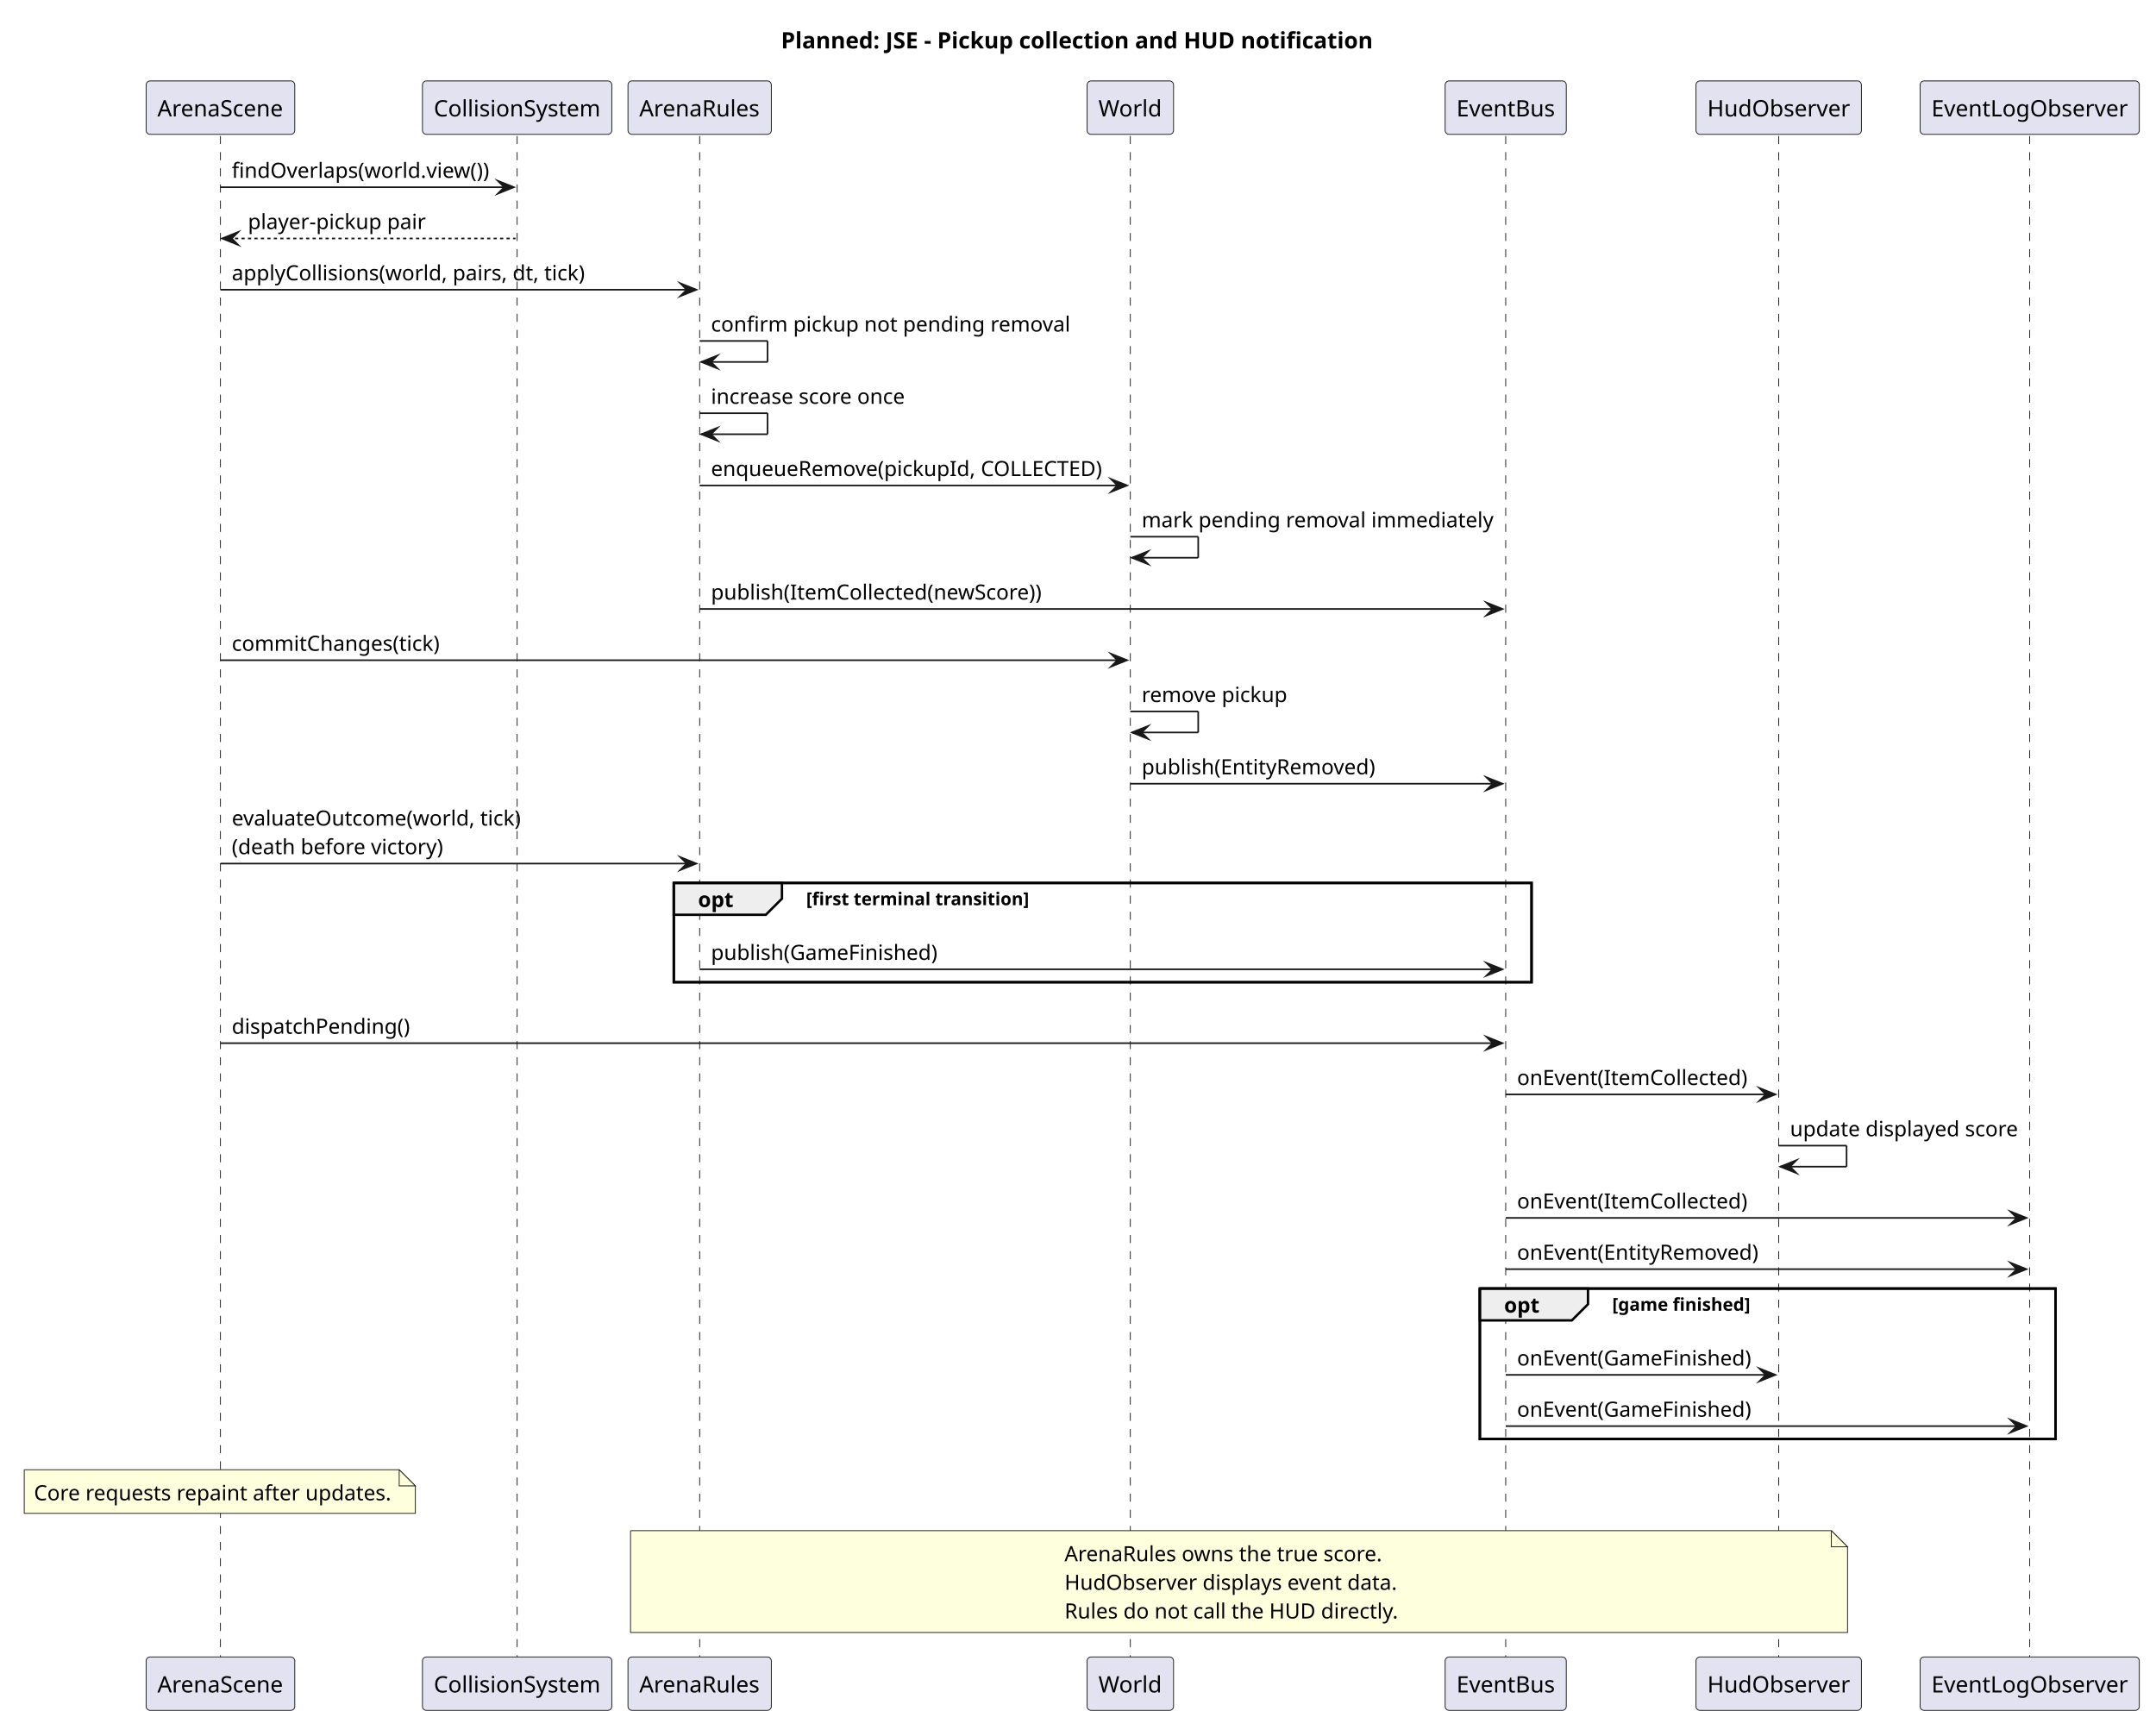
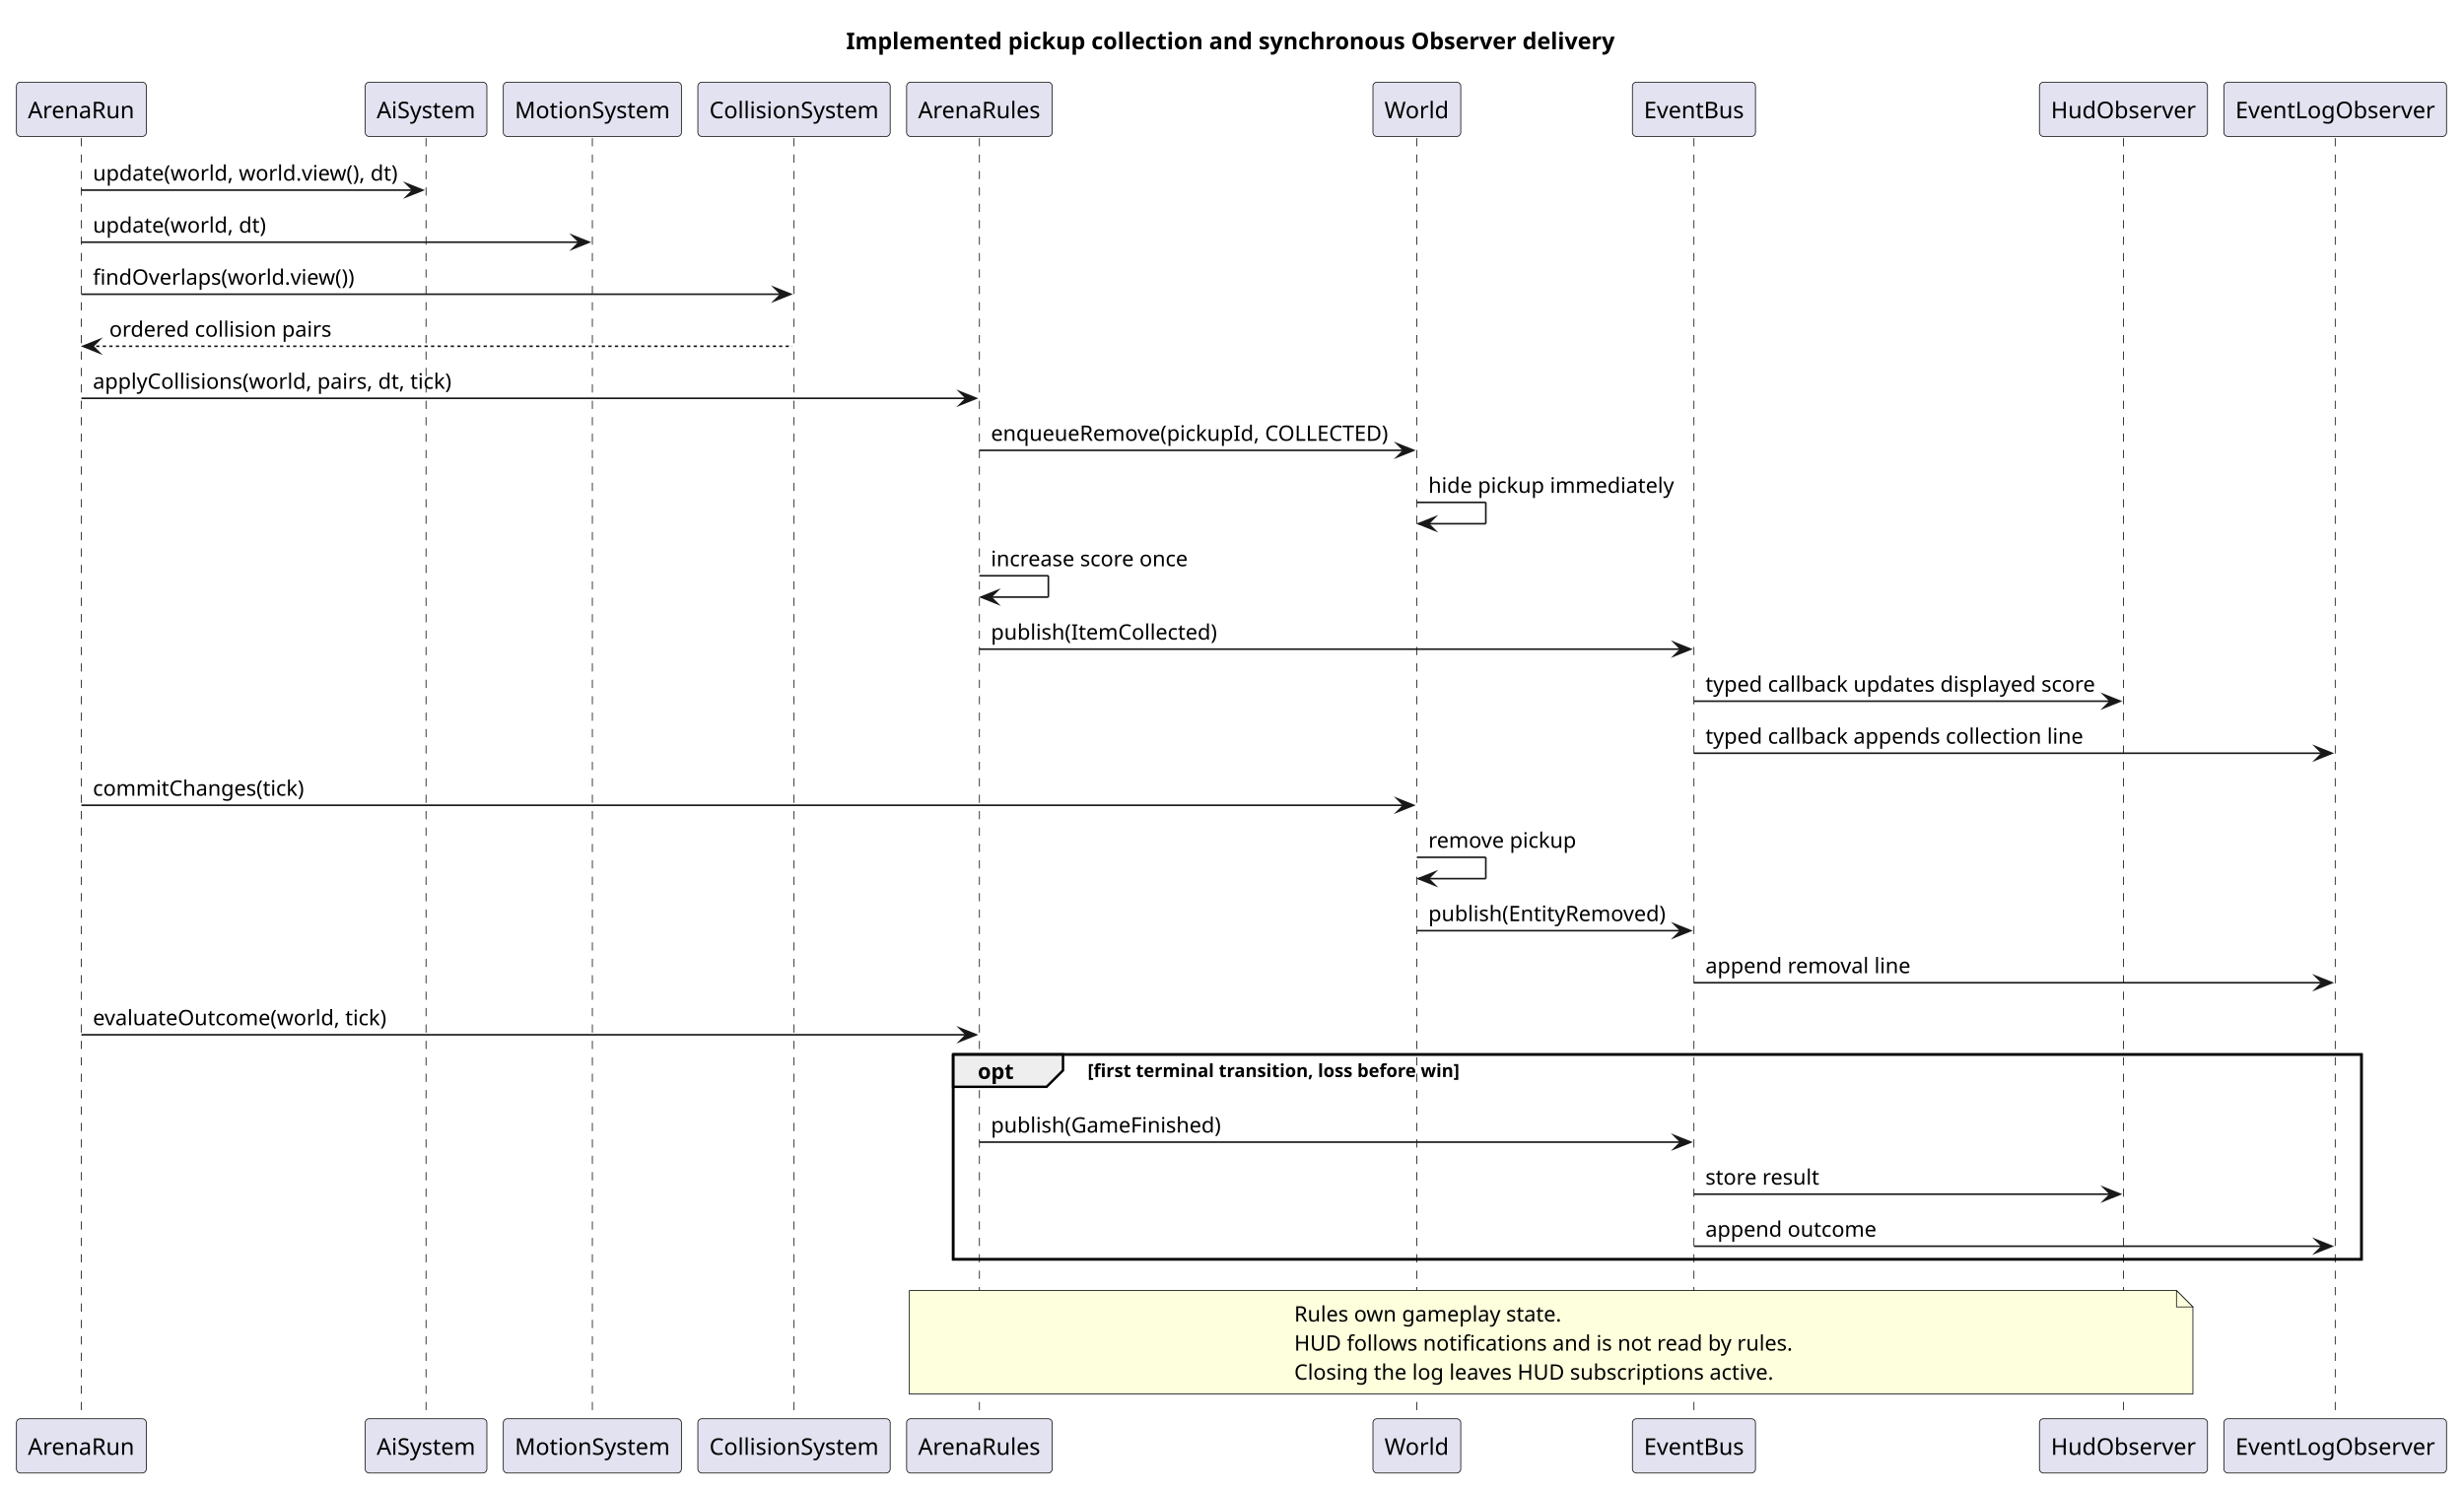
- <svg xmlns="http://www.w3.org/2000/svg" version="1.1" data-diagram-type="SEQUENCE" style="width:1334px;height:1070px;background:#FFFFFF;" width="1334px" height="1070px" viewBox="0 0 1334 1070" zoomAndPan="magnify" preserveAspectRatio="none" contentStyleType="text/css">
+ <svg xmlns="http://www.w3.org/2000/svg" version="1.1" data-diagram-type="SEQUENCE" style="width:1501px;height:909px;background:#FFFFFF;" width="1501px" height="909px" viewBox="0 0 1501 909" zoomAndPan="magnify" preserveAspectRatio="none" contentStyleType="text/css">
  <defs />
  <g font-family="sans-serif" lengthAdjust="spacing">
    <g class="title" data-source-line="1">
-       <text x="483.226" y="29.966" fill="#000" font-size="14" textLength="366.225" font-weight="700">Planned: JSE - Pickup collection and HUD notification</text>
+       <text x="515.421" y="29.966" fill="#000" font-size="14" textLength="468.522" font-weight="700">Implemented pickup collection and synchronous Observer delivery</text>
    </g>
-     <rect x="416.906" y="546.314" width="530.733" height="61.412" fill="none" style="stroke:#000;stroke-width:1.5;" />
-     <rect x="915.64" y="797.256" width="356.221" height="93.118" fill="none" style="stroke:#000;stroke-width:1.5;" />
+     <rect x="580.633" y="642.432" width="857.916" height="124.824" fill="none" style="stroke:#000;stroke-width:1.5;" />
    <g>
-       <rect x="132.897" y="84.136" width="8" height="941.062" fill="#000" fill-opacity="0" />
-       <line x1="136.397" y1="84.136" x2="136.397" y2="1025.198" style="stroke:#181818;stroke-width:0.5;stroke-dasharray:5,5;" />
+       <rect x="46.071" y="84.136" width="8" height="780.238" fill="#000" fill-opacity="0" />
+       <line x1="49.571" y1="84.136" x2="49.571" y2="864.374" style="stroke:#181818;stroke-width:0.5;stroke-dasharray:5,5;" />
    </g>
    <g>
-       <rect x="316.472" y="84.136" width="8" height="941.062" fill="#000" fill-opacity="0" />
-       <line x1="319.972" y1="84.136" x2="319.972" y2="1025.198" style="stroke:#181818;stroke-width:0.5;stroke-dasharray:5,5;" />
+       <rect x="256.023" y="84.136" width="8" height="780.238" fill="#000" fill-opacity="0" />
+       <line x1="259.523" y1="84.136" x2="259.523" y2="864.374" style="stroke:#181818;stroke-width:0.5;stroke-dasharray:5,5;" />
    </g>
    <g>
-       <rect x="429.406" y="84.136" width="8" height="941.062" fill="#000" fill-opacity="0" />
-       <line x1="432.906" y1="84.136" x2="432.906" y2="1025.198" style="stroke:#181818;stroke-width:0.5;stroke-dasharray:5,5;" />
+       <rect x="357.352" y="84.136" width="8" height="780.238" fill="#000" fill-opacity="0" />
+       <line x1="360.852" y1="84.136" x2="360.852" y2="864.374" style="stroke:#181818;stroke-width:0.5;stroke-dasharray:5,5;" />
    </g>
    <g>
-       <rect x="695.883" y="84.136" width="8" height="941.062" fill="#000" fill-opacity="0" />
-       <line x1="699.383" y1="84.136" x2="699.383" y2="1025.198" style="stroke:#181818;stroke-width:0.5;stroke-dasharray:5,5;" />
+       <rect x="480.198" y="84.136" width="8" height="780.238" fill="#000" fill-opacity="0" />
+       <line x1="483.698" y1="84.136" x2="483.698" y2="864.374" style="stroke:#181818;stroke-width:0.5;stroke-dasharray:5,5;" />
    </g>
    <g>
-       <rect x="928.14" y="84.136" width="8" height="941.062" fill="#000" fill-opacity="0" />
-       <line x1="931.64" y1="84.136" x2="931.64" y2="1025.198" style="stroke:#181818;stroke-width:0.5;stroke-dasharray:5,5;" />
+       <rect x="593.133" y="84.136" width="8" height="780.238" fill="#000" fill-opacity="0" />
+       <line x1="596.633" y1="84.136" x2="596.633" y2="864.374" style="stroke:#181818;stroke-width:0.5;stroke-dasharray:5,5;" />
    </g>
    <g>
-       <rect x="1097.051" y="84.136" width="8" height="941.062" fill="#000" fill-opacity="0" />
-       <line x1="1100.551" y1="84.136" x2="1100.551" y2="1025.198" style="stroke:#181818;stroke-width:0.5;stroke-dasharray:5,5;" />
+       <rect x="859.609" y="84.136" width="8" height="780.238" fill="#000" fill-opacity="0" />
+       <line x1="863.109" y1="84.136" x2="863.109" y2="864.374" style="stroke:#181818;stroke-width:0.5;stroke-dasharray:5,5;" />
    </g>
    <g>
-       <rect x="1252.361" y="84.136" width="8" height="941.062" fill="#000" fill-opacity="0" />
-       <line x1="1255.861" y1="84.136" x2="1255.861" y2="1025.198" style="stroke:#181818;stroke-width:0.5;stroke-dasharray:5,5;" />
+       <rect x="1028.403" y="84.136" width="8" height="780.238" fill="#000" fill-opacity="0" />
+       <line x1="1031.903" y1="84.136" x2="1031.903" y2="864.374" style="stroke:#181818;stroke-width:0.5;stroke-dasharray:5,5;" />
    </g>
-     <rect x="90.407" y="50.068" width="91.98" height="33.068" fill="#E2E2F0" style="stroke:#181818;stroke-width:0.5;" rx="2.5" ry="2.5" />
-     <text x="97.407" y="72.034" fill="#000" font-size="14" textLength="77.98">ArenaScene</text>
-     <rect x="261.389" y="50.068" width="117.166" height="33.068" fill="#E2E2F0" style="stroke:#181818;stroke-width:0.5;" rx="2.5" ry="2.5" />
-     <text x="268.389" y="72.034" fill="#000" font-size="14" textLength="103.166">CollisionSystem</text>
-     <rect x="388.555" y="50.068" width="88.704" height="33.068" fill="#E2E2F0" style="stroke:#181818;stroke-width:0.5;" rx="2.5" ry="2.5" />
-     <text x="395.555" y="72.034" fill="#000" font-size="14" textLength="74.704">ArenaRules</text>
-     <rect x="672.636" y="50.068" width="53.494" height="33.068" fill="#E2E2F0" style="stroke:#181818;stroke-width:0.5;" rx="2.5" ry="2.5" />
-     <text x="679.636" y="72.034" fill="#000" font-size="14" textLength="39.494">World</text>
-     <rect x="894.162" y="50.068" width="74.956" height="33.068" fill="#E2E2F0" style="stroke:#181818;stroke-width:0.5;" rx="2.5" ry="2.5" />
-     <text x="901.162" y="72.034" fill="#000" font-size="14" textLength="60.956">EventBus</text>
-     <rect x="1049.374" y="50.068" width="102.354" height="33.068" fill="#E2E2F0" style="stroke:#181818;stroke-width:0.5;" rx="2.5" ry="2.5" />
-     <text x="1056.374" y="72.034" fill="#000" font-size="14" textLength="88.354">HudObserver</text>
-     <rect x="1188.045" y="50.068" width="135.632" height="33.068" fill="#E2E2F0" style="stroke:#181818;stroke-width:0.5;" rx="2.5" ry="2.5" />
-     <text x="1195.045" y="72.034" fill="#000" font-size="14" textLength="121.632">EventLogObserver</text>
-     <rect x="90.407" y="1025.198" width="91.98" height="33.068" fill="#E2E2F0" style="stroke:#181818;stroke-width:0.5;" rx="2.5" ry="2.5" />
-     <text x="97.407" y="1047.164" fill="#000" font-size="14" textLength="77.98">ArenaScene</text>
-     <rect x="261.389" y="1025.198" width="117.166" height="33.068" fill="#E2E2F0" style="stroke:#181818;stroke-width:0.5;" rx="2.5" ry="2.5" />
-     <text x="268.389" y="1047.164" fill="#000" font-size="14" textLength="103.166">CollisionSystem</text>
-     <rect x="388.555" y="1025.198" width="88.704" height="33.068" fill="#E2E2F0" style="stroke:#181818;stroke-width:0.5;" rx="2.5" ry="2.5" />
-     <text x="395.555" y="1047.164" fill="#000" font-size="14" textLength="74.704">ArenaRules</text>
-     <rect x="672.636" y="1025.198" width="53.494" height="33.068" fill="#E2E2F0" style="stroke:#181818;stroke-width:0.5;" rx="2.5" ry="2.5" />
-     <text x="679.636" y="1047.164" fill="#000" font-size="14" textLength="39.494">World</text>
-     <rect x="894.162" y="1025.198" width="74.956" height="33.068" fill="#E2E2F0" style="stroke:#181818;stroke-width:0.5;" rx="2.5" ry="2.5" />
-     <text x="901.162" y="1047.164" fill="#000" font-size="14" textLength="60.956">EventBus</text>
-     <rect x="1049.374" y="1025.198" width="102.354" height="33.068" fill="#E2E2F0" style="stroke:#181818;stroke-width:0.5;" rx="2.5" ry="2.5" />
-     <text x="1056.374" y="1047.164" fill="#000" font-size="14" textLength="88.354">HudObserver</text>
-     <rect x="1188.045" y="1025.198" width="135.632" height="33.068" fill="#E2E2F0" style="stroke:#181818;stroke-width:0.5;" rx="2.5" ry="2.5" />
-     <text x="1195.045" y="1047.164" fill="#000" font-size="14" textLength="121.632">EventLogObserver</text>
-     <polygon points="307.972,111.842,317.972,115.842,307.972,119.842,311.972,115.842" fill="#181818" style="stroke:#181818;stroke-width:1;stroke-linejoin:miter;stroke-miterlimit:10;" />
-     <line x1="136.397" y1="115.842" x2="313.972" y2="115.842" style="stroke:#181818;stroke-width:1;" />
-     <text x="143.397" y="110.033" fill="#000" font-size="13" textLength="159.575">findOverlaps(world.view())</text>
-     <polygon points="147.397,143.548,137.397,147.548,147.397,151.548,143.397,147.548" fill="#181818" style="stroke:#181818;stroke-width:1;stroke-linejoin:miter;stroke-miterlimit:10;" />
-     <line x1="141.397" y1="147.548" x2="318.972" y2="147.548" style="stroke:#181818;stroke-width:1;stroke-dasharray:2,2;" />
-     <text x="153.397" y="141.739" fill="#000" font-size="13" textLength="110.11">player-pickup pair</text>
-     <polygon points="420.906,175.254,430.906,179.254,420.906,183.254,424.906,179.254" fill="#181818" style="stroke:#181818;stroke-width:1;stroke-linejoin:miter;stroke-miterlimit:10;" />
-     <line x1="136.397" y1="179.254" x2="426.906" y2="179.254" style="stroke:#181818;stroke-width:1;" />
-     <text x="143.397" y="173.445" fill="#000" font-size="13" textLength="218.465">applyCollisions(world, pairs, dt, tick)</text>
-     <line x1="432.906" y1="210.96" x2="474.906" y2="210.96" style="stroke:#181818;stroke-width:1;" />
-     <line x1="474.906" y1="210.96" x2="474.906" y2="223.96" style="stroke:#181818;stroke-width:1;" />
-     <line x1="433.906" y1="223.96" x2="474.906" y2="223.96" style="stroke:#181818;stroke-width:1;" />
-     <polygon points="443.906,219.96,433.906,223.96,443.906,227.96,439.906,223.96" fill="#181818" style="stroke:#181818;stroke-width:1;stroke-linejoin:miter;stroke-miterlimit:10;" />
-     <text x="439.906" y="205.151" fill="#000" font-size="13" textLength="222.872">confirm pickup not pending removal</text>
-     <line x1="432.906" y1="255.666" x2="474.906" y2="255.666" style="stroke:#181818;stroke-width:1;" />
-     <line x1="474.906" y1="255.666" x2="474.906" y2="268.666" style="stroke:#181818;stroke-width:1;" />
-     <line x1="433.906" y1="268.666" x2="474.906" y2="268.666" style="stroke:#181818;stroke-width:1;" />
-     <polygon points="443.906,264.666,433.906,268.666,443.906,272.666,439.906,268.666" fill="#181818" style="stroke:#181818;stroke-width:1;stroke-linejoin:miter;stroke-miterlimit:10;" />
-     <text x="439.906" y="249.857" fill="#000" font-size="13" textLength="120.445">increase score once</text>
-     <polygon points="687.383,296.372,697.383,300.372,687.383,304.372,691.383,300.372" fill="#181818" style="stroke:#181818;stroke-width:1;stroke-linejoin:miter;stroke-miterlimit:10;" />
-     <line x1="432.906" y1="300.372" x2="693.383" y2="300.372" style="stroke:#181818;stroke-width:1;" />
-     <text x="439.906" y="294.563" fill="#000" font-size="13" textLength="242.476">enqueueRemove(pickupId, COLLECTED)</text>
-     <line x1="699.383" y1="332.078" x2="741.383" y2="332.078" style="stroke:#181818;stroke-width:1;" />
-     <line x1="741.383" y1="332.078" x2="741.383" y2="345.078" style="stroke:#181818;stroke-width:1;" />
-     <line x1="700.383" y1="345.078" x2="741.383" y2="345.078" style="stroke:#181818;stroke-width:1;" />
-     <polygon points="710.383,341.078,700.383,345.078,710.383,349.078,706.383,345.078" fill="#181818" style="stroke:#181818;stroke-width:1;stroke-linejoin:miter;stroke-miterlimit:10;" />
-     <text x="706.383" y="326.269" fill="#000" font-size="13" textLength="218.257">mark pending removal immediately</text>
-     <polygon points="919.64,372.784,929.64,376.784,919.64,380.784,923.64,376.784" fill="#181818" style="stroke:#181818;stroke-width:1;stroke-linejoin:miter;stroke-miterlimit:10;" />
-     <line x1="432.906" y1="376.784" x2="925.64" y2="376.784" style="stroke:#181818;stroke-width:1;" />
-     <text x="439.906" y="370.975" fill="#000" font-size="13" textLength="205.088">publish(ItemCollected(newScore))</text>
-     <polygon points="687.383,404.49,697.383,408.49,687.383,412.49,691.383,408.49" fill="#181818" style="stroke:#181818;stroke-width:1;stroke-linejoin:miter;stroke-miterlimit:10;" />
-     <line x1="136.397" y1="408.49" x2="693.383" y2="408.49" style="stroke:#181818;stroke-width:1;" />
-     <text x="143.397" y="402.681" fill="#000" font-size="13" textLength="128.622">commitChanges(tick)</text>
-     <line x1="699.383" y1="440.196" x2="741.383" y2="440.196" style="stroke:#181818;stroke-width:1;" />
-     <line x1="741.383" y1="440.196" x2="741.383" y2="453.196" style="stroke:#181818;stroke-width:1;" />
-     <line x1="700.383" y1="453.196" x2="741.383" y2="453.196" style="stroke:#181818;stroke-width:1;" />
-     <polygon points="710.383,449.196,700.383,453.196,710.383,457.196,706.383,453.196" fill="#181818" style="stroke:#181818;stroke-width:1;stroke-linejoin:miter;stroke-miterlimit:10;" />
-     <text x="706.383" y="434.387" fill="#000" font-size="13" textLength="90.597">remove pickup</text>
-     <polygon points="919.64,480.902,929.64,484.902,919.64,488.902,923.64,484.902" fill="#181818" style="stroke:#181818;stroke-width:1;stroke-linejoin:miter;stroke-miterlimit:10;" />
-     <line x1="699.383" y1="484.902" x2="925.64" y2="484.902" style="stroke:#181818;stroke-width:1;" />
-     <text x="706.383" y="479.093" fill="#000" font-size="13" textLength="144.794">publish(EntityRemoved)</text>
-     <polygon points="420.906,530.314,430.906,534.314,420.906,538.314,424.906,534.314" fill="#181818" style="stroke:#181818;stroke-width:1;stroke-linejoin:miter;stroke-miterlimit:10;" />
-     <line x1="136.397" y1="534.314" x2="426.906" y2="534.314" style="stroke:#181818;stroke-width:1;" />
-     <text x="143.397" y="510.799" fill="#000" font-size="13" textLength="179.101">evaluateOutcome(world, tick)</text>
-     <text x="143.397" y="528.505" fill="#000" font-size="13" textLength="131.027">(death before victory)</text>
-     <path d="M416.906,546.314 L483.824,546.314 L483.824,556.02 L473.824,566.02 L416.906,566.02 L416.906,546.314" style="stroke:#000;stroke-width:1.5;" fill="#EEE" />
-     <rect x="416.906" y="546.314" width="530.733" height="61.412" fill="none" style="stroke:#000;stroke-width:1.5;" />
-     <text x="431.906" y="561.211" fill="#000" font-size="13" textLength="21.918" font-weight="700">opt</text>
-     <text x="498.824" y="560.073" fill="#000" font-size="11" textLength="138.126" font-weight="700">[first terminal transition]</text>
-     <polygon points="919.64,595.726,929.64,599.726,919.64,603.726,923.64,599.726" fill="#181818" style="stroke:#181818;stroke-width:1;stroke-linejoin:miter;stroke-miterlimit:10;" />
-     <line x1="432.906" y1="599.726" x2="925.64" y2="599.726" style="stroke:#181818;stroke-width:1;" />
-     <text x="439.906" y="593.917" fill="#000" font-size="13" textLength="140.114">publish(GameFinished)</text>
-     <polygon points="919.64,641.432,929.64,645.432,919.64,649.432,923.64,645.432" fill="#181818" style="stroke:#181818;stroke-width:1;stroke-linejoin:miter;stroke-miterlimit:10;" />
-     <line x1="136.397" y1="645.432" x2="925.64" y2="645.432" style="stroke:#181818;stroke-width:1;" />
-     <text x="143.397" y="639.623" fill="#000" font-size="13" textLength="110.24">dispatchPending()</text>
-     <polygon points="1088.551,673.138,1098.551,677.138,1088.551,681.138,1092.551,677.138" fill="#181818" style="stroke:#181818;stroke-width:1;stroke-linejoin:miter;stroke-miterlimit:10;" />
-     <line x1="931.64" y1="677.138" x2="1094.551" y2="677.138" style="stroke:#181818;stroke-width:1;" />
-     <text x="938.64" y="671.329" fill="#000" font-size="13" textLength="142.558">onEvent(ItemCollected)</text>
-     <line x1="1100.551" y1="708.844" x2="1142.551" y2="708.844" style="stroke:#181818;stroke-width:1;" />
-     <line x1="1142.551" y1="708.844" x2="1142.551" y2="721.844" style="stroke:#181818;stroke-width:1;" />
-     <line x1="1101.551" y1="721.844" x2="1142.551" y2="721.844" style="stroke:#181818;stroke-width:1;" />
-     <polygon points="1111.551,717.844,1101.551,721.844,1111.551,725.844,1107.551,721.844" fill="#181818" style="stroke:#181818;stroke-width:1;stroke-linejoin:miter;stroke-miterlimit:10;" />
-     <text x="1107.551" y="703.035" fill="#000" font-size="13" textLength="141.31">update displayed score</text>
-     <polygon points="1243.861,749.55,1253.861,753.55,1243.861,757.55,1247.861,753.55" fill="#181818" style="stroke:#181818;stroke-width:1;stroke-linejoin:miter;stroke-miterlimit:10;" />
-     <line x1="931.64" y1="753.55" x2="1249.861" y2="753.55" style="stroke:#181818;stroke-width:1;" />
-     <text x="938.64" y="747.741" fill="#000" font-size="13" textLength="142.558">onEvent(ItemCollected)</text>
-     <polygon points="1243.861,781.256,1253.861,785.256,1243.861,789.256,1247.861,785.256" fill="#181818" style="stroke:#181818;stroke-width:1;stroke-linejoin:miter;stroke-miterlimit:10;" />
-     <line x1="931.64" y1="785.256" x2="1249.861" y2="785.256" style="stroke:#181818;stroke-width:1;" />
-     <text x="938.64" y="779.447" fill="#000" font-size="13" textLength="149.591">onEvent(EntityRemoved)</text>
-     <path d="M915.64,797.256 L982.558,797.256 L982.558,806.962 L972.558,816.962 L915.64,816.962 L915.64,797.256" style="stroke:#000;stroke-width:1.5;" fill="#EEE" />
-     <rect x="915.64" y="797.256" width="356.221" height="93.118" fill="none" style="stroke:#000;stroke-width:1.5;" />
-     <text x="930.64" y="812.153" fill="#000" font-size="13" textLength="21.918" font-weight="700">opt</text>
-     <text x="997.558" y="811.015" fill="#000" font-size="11" textLength="85.403" font-weight="700">[game finished]</text>
-     <polygon points="1088.551,846.668,1098.551,850.668,1088.551,854.668,1092.551,850.668" fill="#181818" style="stroke:#181818;stroke-width:1;stroke-linejoin:miter;stroke-miterlimit:10;" />
-     <line x1="931.64" y1="850.668" x2="1094.551" y2="850.668" style="stroke:#181818;stroke-width:1;" />
-     <text x="938.64" y="844.859" fill="#000" font-size="13" textLength="144.911">onEvent(GameFinished)</text>
-     <polygon points="1243.861,878.374,1253.861,882.374,1243.861,886.374,1247.861,882.374" fill="#181818" style="stroke:#181818;stroke-width:1;stroke-linejoin:miter;stroke-miterlimit:10;" />
-     <line x1="931.64" y1="882.374" x2="1249.861" y2="882.374" style="stroke:#181818;stroke-width:1;" />
-     <text x="938.64" y="876.565" fill="#000" font-size="13" textLength="144.911">onEvent(GameFinished)</text>
-     <path d="M15,909.374 L15,936.374 L257,936.374 L257,919.374 L247,909.374 L15,909.374" style="stroke:#181818;stroke-width:0.5;" fill="#FEFFDD" />
-     <path d="M247,909.374 L247,919.374 L257,919.374 L247,909.374" style="stroke:#181818;stroke-width:0.5;" fill="#FEFFDD" />
-     <text x="21" y="928.271" fill="#000" font-size="13" textLength="221.793">Core requests repaint after updates.</text>
-     <path d="M390.142,947.08 L390.142,1010.08 L1143.142,1010.08 L1143.142,957.08 L1133.142,947.08 L390.142,947.08" style="stroke:#181818;stroke-width:0.5;" fill="#FEFFDD" />
-     <path d="M1133.142,947.08 L1133.142,957.08 L1143.142,957.08 L1133.142,947.08" style="stroke:#181818;stroke-width:0.5;" fill="#FEFFDD" />
-     <text x="658.658" y="965.977" fill="#000" font-size="13" textLength="197.236">ArenaRules owns the true score.</text>
-     <text x="658.658" y="983.683" fill="#000" font-size="13" textLength="206.011">HudObserver displays event data.</text>
-     <text x="658.658" y="1001.389" fill="#000" font-size="13" textLength="207.142">Rules do not call the HUD directly.</text>
+     <g>
+       <rect x="1290.057" y="84.136" width="8" height="780.238" fill="#000" fill-opacity="0" />
+       <line x1="1293.557" y1="84.136" x2="1293.557" y2="864.374" style="stroke:#181818;stroke-width:0.5;stroke-dasharray:5,5;" />
+     </g>
+     <g>
+       <rect x="1419.049" y="84.136" width="8" height="780.238" fill="#000" fill-opacity="0" />
+       <line x1="1422.549" y1="84.136" x2="1422.549" y2="864.374" style="stroke:#181818;stroke-width:0.5;stroke-dasharray:5,5;" />
+     </g>
+     <rect x="10" y="50.068" width="79.142" height="33.068" fill="#E2E2F0" style="stroke:#181818;stroke-width:0.5;" rx="2.5" ry="2.5" />
+     <text x="17" y="72.034" fill="#000" font-size="14" textLength="65.142">ArenaRun</text>
+     <rect x="222.458" y="50.068" width="74.13" height="33.068" fill="#E2E2F0" style="stroke:#181818;stroke-width:0.5;" rx="2.5" ry="2.5" />
+     <text x="229.458" y="72.034" fill="#000" font-size="14" textLength="60.13">AiSystem</text>
+     <rect x="306.588" y="50.068" width="108.528" height="33.068" fill="#E2E2F0" style="stroke:#181818;stroke-width:0.5;" rx="2.5" ry="2.5" />
+     <text x="313.588" y="72.034" fill="#000" font-size="14" textLength="94.528">MotionSystem</text>
+     <rect x="425.116" y="50.068" width="117.166" height="33.068" fill="#E2E2F0" style="stroke:#181818;stroke-width:0.5;" rx="2.5" ry="2.5" />
+     <text x="432.116" y="72.034" fill="#000" font-size="14" textLength="103.166">CollisionSystem</text>
+     <rect x="552.281" y="50.068" width="88.704" height="33.068" fill="#E2E2F0" style="stroke:#181818;stroke-width:0.5;" rx="2.5" ry="2.5" />
+     <text x="559.281" y="72.034" fill="#000" font-size="14" textLength="74.704">ArenaRules</text>
+     <rect x="836.362" y="50.068" width="53.494" height="33.068" fill="#E2E2F0" style="stroke:#181818;stroke-width:0.5;" rx="2.5" ry="2.5" />
+     <text x="843.362" y="72.034" fill="#000" font-size="14" textLength="39.494">World</text>
+     <rect x="994.426" y="50.068" width="74.956" height="33.068" fill="#E2E2F0" style="stroke:#181818;stroke-width:0.5;" rx="2.5" ry="2.5" />
+     <text x="1001.426" y="72.034" fill="#000" font-size="14" textLength="60.956">EventBus</text>
+     <rect x="1242.38" y="50.068" width="102.354" height="33.068" fill="#E2E2F0" style="stroke:#181818;stroke-width:0.5;" rx="2.5" ry="2.5" />
+     <text x="1249.38" y="72.034" fill="#000" font-size="14" textLength="88.354">HudObserver</text>
+     <rect x="1354.734" y="50.068" width="135.632" height="33.068" fill="#E2E2F0" style="stroke:#181818;stroke-width:0.5;" rx="2.5" ry="2.5" />
+     <text x="1361.734" y="72.034" fill="#000" font-size="14" textLength="121.632">EventLogObserver</text>
+     <rect x="10" y="864.374" width="79.142" height="33.068" fill="#E2E2F0" style="stroke:#181818;stroke-width:0.5;" rx="2.5" ry="2.5" />
+     <text x="17" y="886.34" fill="#000" font-size="14" textLength="65.142">ArenaRun</text>
+     <rect x="222.458" y="864.374" width="74.13" height="33.068" fill="#E2E2F0" style="stroke:#181818;stroke-width:0.5;" rx="2.5" ry="2.5" />
+     <text x="229.458" y="886.34" fill="#000" font-size="14" textLength="60.13">AiSystem</text>
+     <rect x="306.588" y="864.374" width="108.528" height="33.068" fill="#E2E2F0" style="stroke:#181818;stroke-width:0.5;" rx="2.5" ry="2.5" />
+     <text x="313.588" y="886.34" fill="#000" font-size="14" textLength="94.528">MotionSystem</text>
+     <rect x="425.116" y="864.374" width="117.166" height="33.068" fill="#E2E2F0" style="stroke:#181818;stroke-width:0.5;" rx="2.5" ry="2.5" />
+     <text x="432.116" y="886.34" fill="#000" font-size="14" textLength="103.166">CollisionSystem</text>
+     <rect x="552.281" y="864.374" width="88.704" height="33.068" fill="#E2E2F0" style="stroke:#181818;stroke-width:0.5;" rx="2.5" ry="2.5" />
+     <text x="559.281" y="886.34" fill="#000" font-size="14" textLength="74.704">ArenaRules</text>
+     <rect x="836.362" y="864.374" width="53.494" height="33.068" fill="#E2E2F0" style="stroke:#181818;stroke-width:0.5;" rx="2.5" ry="2.5" />
+     <text x="843.362" y="886.34" fill="#000" font-size="14" textLength="39.494">World</text>
+     <rect x="994.426" y="864.374" width="74.956" height="33.068" fill="#E2E2F0" style="stroke:#181818;stroke-width:0.5;" rx="2.5" ry="2.5" />
+     <text x="1001.426" y="886.34" fill="#000" font-size="14" textLength="60.956">EventBus</text>
+     <rect x="1242.38" y="864.374" width="102.354" height="33.068" fill="#E2E2F0" style="stroke:#181818;stroke-width:0.5;" rx="2.5" ry="2.5" />
+     <text x="1249.38" y="886.34" fill="#000" font-size="14" textLength="88.354">HudObserver</text>
+     <rect x="1354.734" y="864.374" width="135.632" height="33.068" fill="#E2E2F0" style="stroke:#181818;stroke-width:0.5;" rx="2.5" ry="2.5" />
+     <text x="1361.734" y="886.34" fill="#000" font-size="14" textLength="121.632">EventLogObserver</text>
+     <polygon points="247.523,111.842,257.523,115.842,247.523,119.842,251.523,115.842" fill="#181818" style="stroke:#181818;stroke-width:1;stroke-linejoin:miter;stroke-miterlimit:10;" />
+     <line x1="49.571" y1="115.842" x2="253.523" y2="115.842" style="stroke:#181818;stroke-width:1;" />
+     <text x="56.571" y="110.033" fill="#000" font-size="13" textLength="185.952">update(world, world.view(), dt)</text>
+     <polygon points="348.852,143.548,358.852,147.548,348.852,151.548,352.852,147.548" fill="#181818" style="stroke:#181818;stroke-width:1;stroke-linejoin:miter;stroke-miterlimit:10;" />
+     <line x1="49.571" y1="147.548" x2="354.852" y2="147.548" style="stroke:#181818;stroke-width:1;" />
+     <text x="56.571" y="141.739" fill="#000" font-size="13" textLength="105.495">update(world, dt)</text>
+     <polygon points="471.698,175.254,481.698,179.254,471.698,183.254,475.698,179.254" fill="#181818" style="stroke:#181818;stroke-width:1;stroke-linejoin:miter;stroke-miterlimit:10;" />
+     <line x1="49.571" y1="179.254" x2="477.698" y2="179.254" style="stroke:#181818;stroke-width:1;" />
+     <text x="56.571" y="173.445" fill="#000" font-size="13" textLength="159.575">findOverlaps(world.view())</text>
+     <polygon points="60.571,206.96,50.571,210.96,60.571,214.96,56.571,210.96" fill="#181818" style="stroke:#181818;stroke-width:1;stroke-linejoin:miter;stroke-miterlimit:10;" />
+     <line x1="54.571" y1="210.96" x2="482.698" y2="210.96" style="stroke:#181818;stroke-width:1;stroke-dasharray:2,2;" />
+     <text x="66.571" y="205.151" fill="#000" font-size="13" textLength="135.902">ordered collision pairs</text>
+     <polygon points="584.633,238.666,594.633,242.666,584.633,246.666,588.633,242.666" fill="#181818" style="stroke:#181818;stroke-width:1;stroke-linejoin:miter;stroke-miterlimit:10;" />
+     <line x1="49.571" y1="242.666" x2="590.633" y2="242.666" style="stroke:#181818;stroke-width:1;" />
+     <text x="56.571" y="236.857" fill="#000" font-size="13" textLength="218.465">applyCollisions(world, pairs, dt, tick)</text>
+     <polygon points="851.109,270.372,861.109,274.372,851.109,278.372,855.109,274.372" fill="#181818" style="stroke:#181818;stroke-width:1;stroke-linejoin:miter;stroke-miterlimit:10;" />
+     <line x1="596.633" y1="274.372" x2="857.109" y2="274.372" style="stroke:#181818;stroke-width:1;" />
+     <text x="603.633" y="268.563" fill="#000" font-size="13" textLength="242.476">enqueueRemove(pickupId, COLLECTED)</text>
+     <line x1="863.109" y1="306.078" x2="905.109" y2="306.078" style="stroke:#181818;stroke-width:1;" />
+     <line x1="905.109" y1="306.078" x2="905.109" y2="319.078" style="stroke:#181818;stroke-width:1;" />
+     <line x1="864.109" y1="319.078" x2="905.109" y2="319.078" style="stroke:#181818;stroke-width:1;" />
+     <polygon points="874.109,315.078,864.109,319.078,874.109,323.078,870.109,319.078" fill="#181818" style="stroke:#181818;stroke-width:1;stroke-linejoin:miter;stroke-miterlimit:10;" />
+     <text x="870.109" y="300.269" fill="#000" font-size="13" textLength="149.682">hide pickup immediately</text>
+     <line x1="596.633" y1="350.784" x2="638.633" y2="350.784" style="stroke:#181818;stroke-width:1;" />
+     <line x1="638.633" y1="350.784" x2="638.633" y2="363.784" style="stroke:#181818;stroke-width:1;" />
+     <line x1="597.633" y1="363.784" x2="638.633" y2="363.784" style="stroke:#181818;stroke-width:1;" />
+     <polygon points="607.633,359.784,597.633,363.784,607.633,367.784,603.633,363.784" fill="#181818" style="stroke:#181818;stroke-width:1;stroke-linejoin:miter;stroke-miterlimit:10;" />
+     <text x="603.633" y="344.975" fill="#000" font-size="13" textLength="120.445">increase score once</text>
+     <polygon points="1019.903,391.49,1029.903,395.49,1019.903,399.49,1023.903,395.49" fill="#181818" style="stroke:#181818;stroke-width:1;stroke-linejoin:miter;stroke-miterlimit:10;" />
+     <line x1="596.633" y1="395.49" x2="1025.903" y2="395.49" style="stroke:#181818;stroke-width:1;" />
+     <text x="603.633" y="389.681" fill="#000" font-size="13" textLength="137.761">publish(ItemCollected)</text>
+     <polygon points="1281.557,423.196,1291.557,427.196,1281.557,431.196,1285.557,427.196" fill="#181818" style="stroke:#181818;stroke-width:1;stroke-linejoin:miter;stroke-miterlimit:10;" />
+     <line x1="1031.903" y1="427.196" x2="1287.557" y2="427.196" style="stroke:#181818;stroke-width:1;" />
+     <text x="1038.903" y="421.387" fill="#000" font-size="13" textLength="237.653">typed callback updates displayed score</text>
+     <polygon points="1410.549,454.902,1420.549,458.902,1410.549,462.902,1414.549,458.902" fill="#181818" style="stroke:#181818;stroke-width:1;stroke-linejoin:miter;stroke-miterlimit:10;" />
+     <line x1="1031.903" y1="458.902" x2="1416.549" y2="458.902" style="stroke:#181818;stroke-width:1;" />
+     <text x="1038.903" y="453.093" fill="#000" font-size="13" textLength="230.152">typed callback appends collection line</text>
+     <polygon points="851.109,486.608,861.109,490.608,851.109,494.608,855.109,490.608" fill="#181818" style="stroke:#181818;stroke-width:1;stroke-linejoin:miter;stroke-miterlimit:10;" />
+     <line x1="49.571" y1="490.608" x2="857.109" y2="490.608" style="stroke:#181818;stroke-width:1;" />
+     <text x="56.571" y="484.799" fill="#000" font-size="13" textLength="128.622">commitChanges(tick)</text>
+     <line x1="863.109" y1="522.314" x2="905.109" y2="522.314" style="stroke:#181818;stroke-width:1;" />
+     <line x1="905.109" y1="522.314" x2="905.109" y2="535.314" style="stroke:#181818;stroke-width:1;" />
+     <line x1="864.109" y1="535.314" x2="905.109" y2="535.314" style="stroke:#181818;stroke-width:1;" />
+     <polygon points="874.109,531.314,864.109,535.314,874.109,539.314,870.109,535.314" fill="#181818" style="stroke:#181818;stroke-width:1;stroke-linejoin:miter;stroke-miterlimit:10;" />
+     <text x="870.109" y="516.505" fill="#000" font-size="13" textLength="90.597">remove pickup</text>
+     <polygon points="1019.903,563.02,1029.903,567.02,1019.903,571.02,1023.903,567.02" fill="#181818" style="stroke:#181818;stroke-width:1;stroke-linejoin:miter;stroke-miterlimit:10;" />
+     <line x1="863.109" y1="567.02" x2="1025.903" y2="567.02" style="stroke:#181818;stroke-width:1;" />
+     <text x="870.109" y="561.211" fill="#000" font-size="13" textLength="144.794">publish(EntityRemoved)</text>
+     <polygon points="1410.549,594.726,1420.549,598.726,1410.549,602.726,1414.549,598.726" fill="#181818" style="stroke:#181818;stroke-width:1;stroke-linejoin:miter;stroke-miterlimit:10;" />
+     <line x1="1031.903" y1="598.726" x2="1416.549" y2="598.726" style="stroke:#181818;stroke-width:1;" />
+     <text x="1038.903" y="592.917" fill="#000" font-size="13" textLength="125.45">append removal line</text>
+     <polygon points="584.633,626.432,594.633,630.432,584.633,634.432,588.633,630.432" fill="#181818" style="stroke:#181818;stroke-width:1;stroke-linejoin:miter;stroke-miterlimit:10;" />
+     <line x1="49.571" y1="630.432" x2="590.633" y2="630.432" style="stroke:#181818;stroke-width:1;" />
+     <text x="56.571" y="624.623" fill="#000" font-size="13" textLength="179.101">evaluateOutcome(world, tick)</text>
+     <path d="M580.633,642.432 L647.551,642.432 L647.551,652.138 L637.551,662.138 L580.633,662.138 L580.633,642.432" style="stroke:#000;stroke-width:1.5;" fill="#EEE" />
+     <rect x="580.633" y="642.432" width="857.916" height="124.824" fill="none" style="stroke:#000;stroke-width:1.5;" />
+     <text x="595.633" y="657.329" fill="#000" font-size="13" textLength="21.918" font-weight="700">opt</text>
+     <text x="662.551" y="656.191" fill="#000" font-size="11" textLength="226.961" font-weight="700">[first terminal transition, loss before win]</text>
+     <polygon points="1019.903,691.844,1029.903,695.844,1019.903,699.844,1023.903,695.844" fill="#181818" style="stroke:#181818;stroke-width:1;stroke-linejoin:miter;stroke-miterlimit:10;" />
+     <line x1="596.633" y1="695.844" x2="1025.903" y2="695.844" style="stroke:#181818;stroke-width:1;" />
+     <text x="603.633" y="690.035" fill="#000" font-size="13" textLength="140.114">publish(GameFinished)</text>
+     <polygon points="1281.557,723.55,1291.557,727.55,1281.557,731.55,1285.557,727.55" fill="#181818" style="stroke:#181818;stroke-width:1;stroke-linejoin:miter;stroke-miterlimit:10;" />
+     <line x1="1031.903" y1="727.55" x2="1287.557" y2="727.55" style="stroke:#181818;stroke-width:1;" />
+     <text x="1038.903" y="721.741" fill="#000" font-size="13" textLength="69.875">store result</text>
+     <polygon points="1410.549,755.256,1420.549,759.256,1410.549,763.256,1414.549,759.256" fill="#181818" style="stroke:#181818;stroke-width:1;stroke-linejoin:miter;stroke-miterlimit:10;" />
+     <line x1="1031.903" y1="759.256" x2="1416.549" y2="759.256" style="stroke:#181818;stroke-width:1;" />
+     <text x="1038.903" y="753.447" fill="#000" font-size="13" textLength="104.208">append outcome</text>
+     <path d="M553.869,786.256 L553.869,849.256 L1335.869,849.256 L1335.869,796.256 L1325.869,786.256 L553.869,786.256" style="stroke:#181818;stroke-width:0.5;" fill="#FEFFDD" />
+     <path d="M1325.869,786.256 L1325.869,796.256 L1335.869,796.256 L1325.869,786.256" style="stroke:#181818;stroke-width:0.5;" fill="#FEFFDD" />
+     <text x="788.391" y="805.153" fill="#000" font-size="13" textLength="163.059">Rules own gameplay state.</text>
+     <text x="788.391" y="822.859" fill="#000" font-size="13" textLength="304.408">HUD follows notifications and is not read by rules.</text>
+     <text x="788.391" y="840.565" fill="#000" font-size="13" textLength="291.98">Closing the log leaves HUD subscriptions active.</text>
  </g>
</svg>
